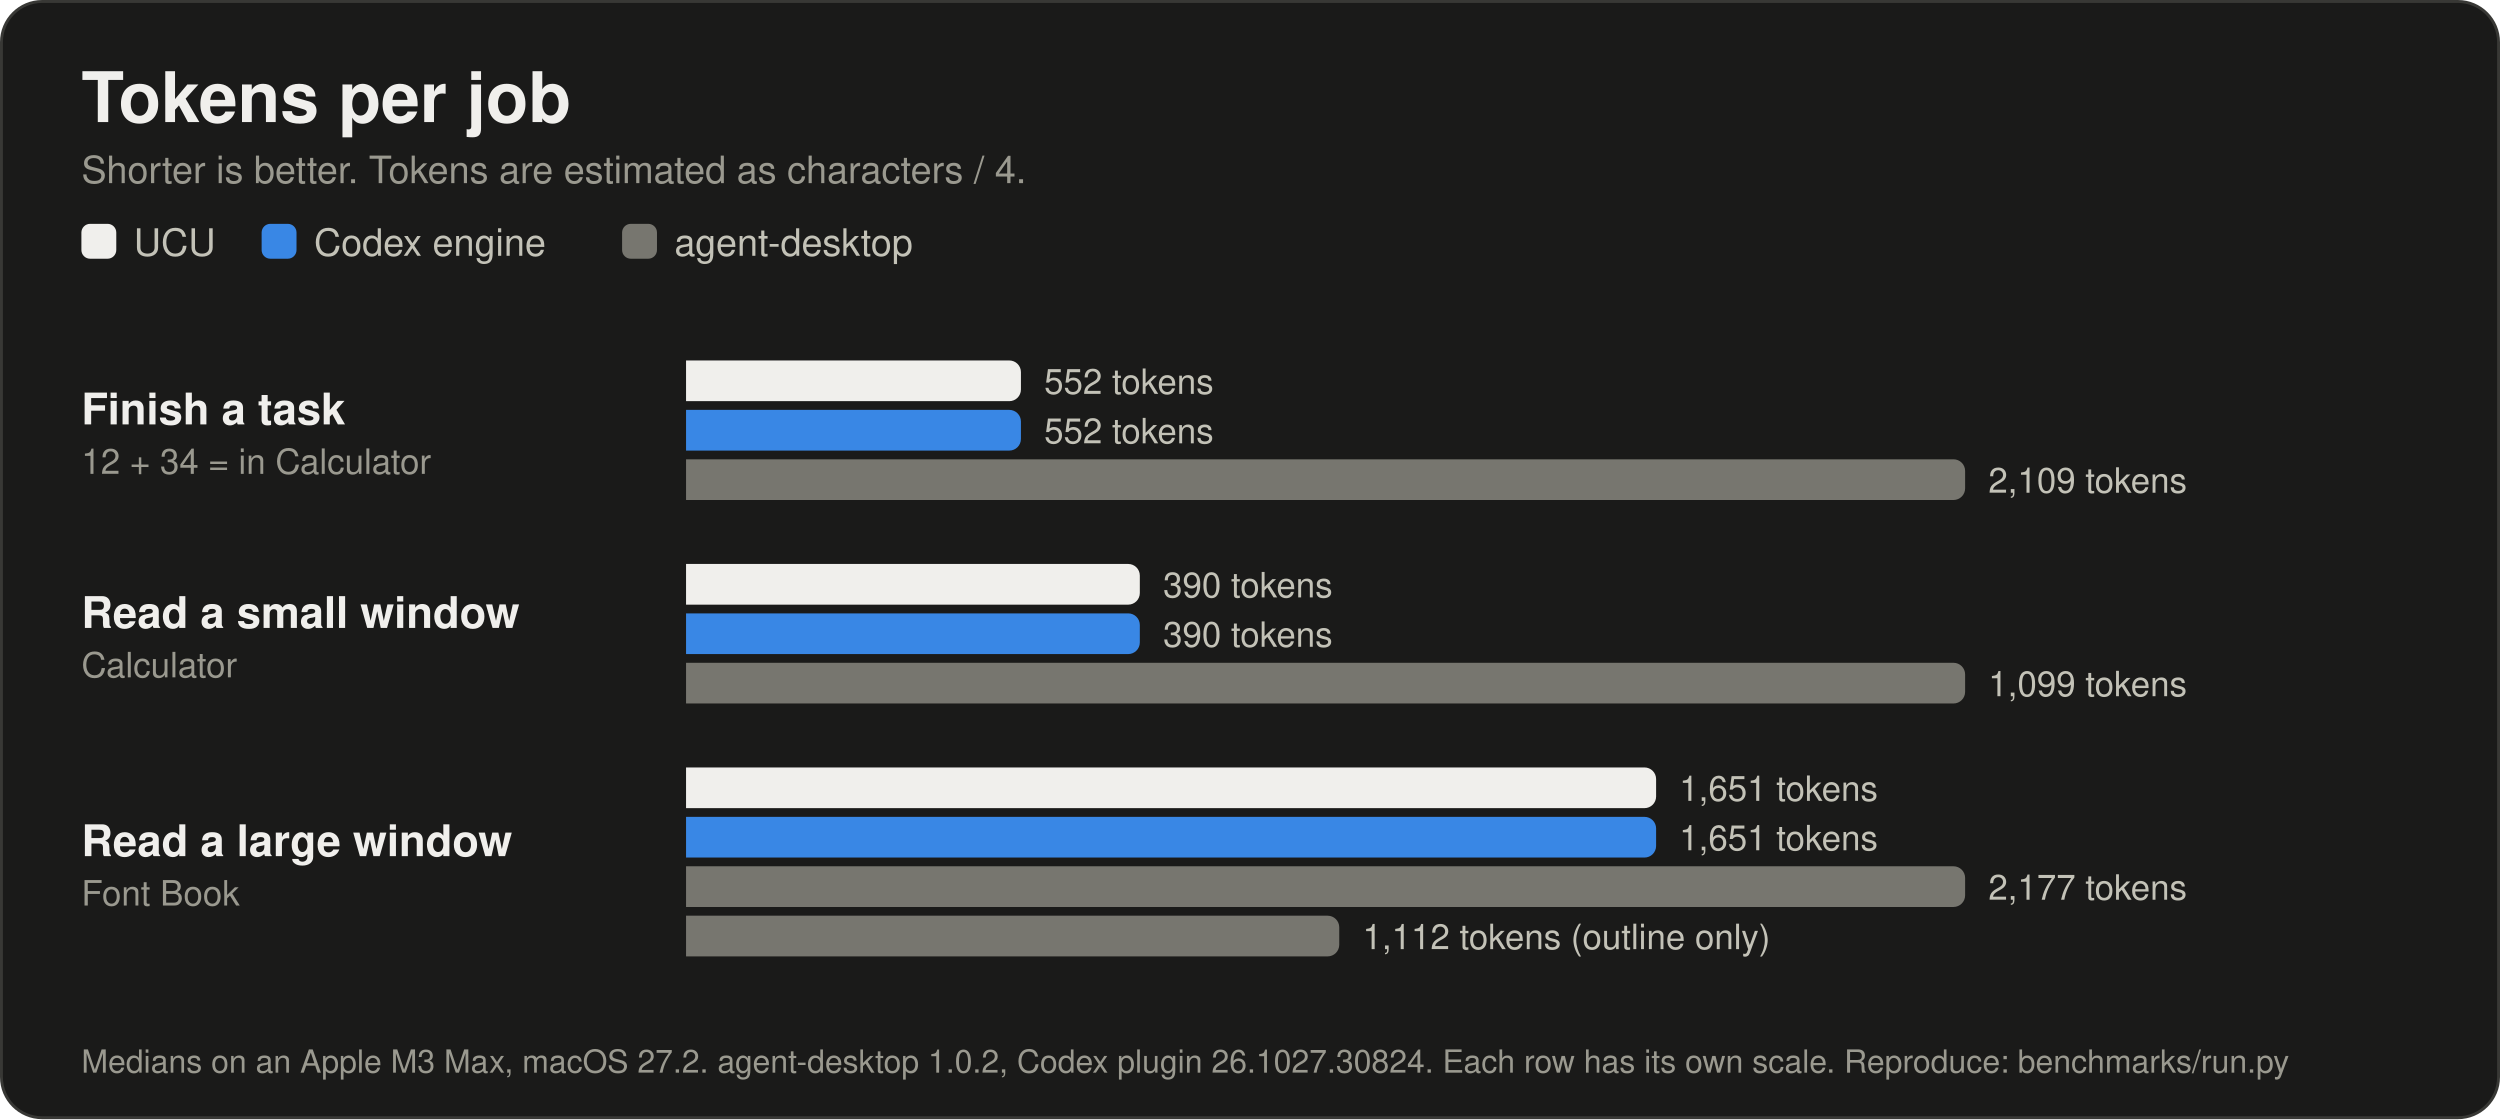
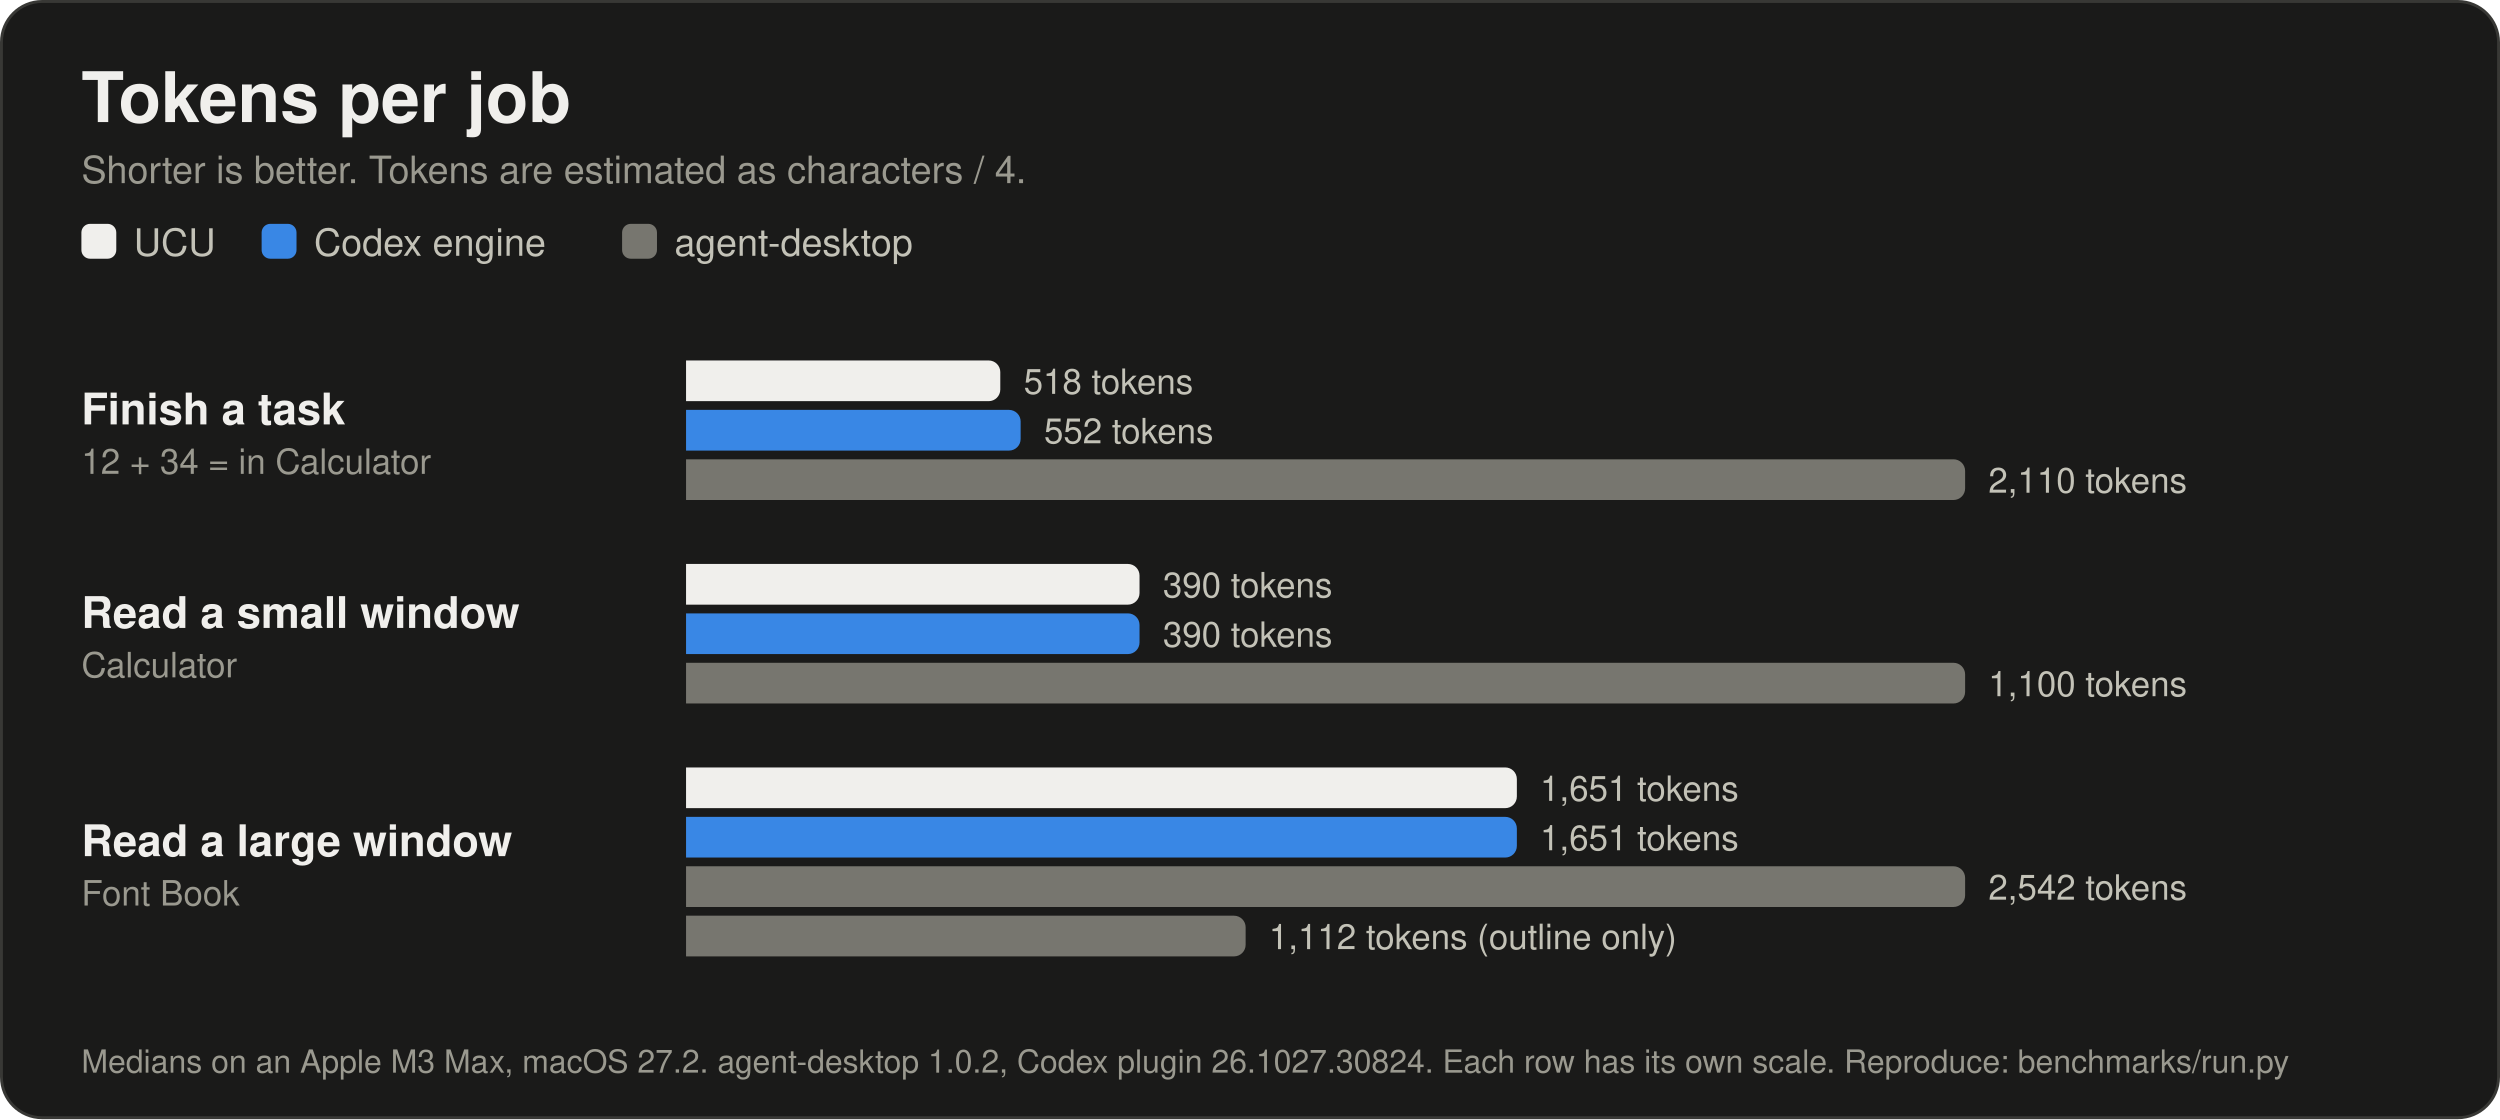
<svg xmlns="http://www.w3.org/2000/svg" viewBox="0 0 860 385" width="860" height="385" font-family="-apple-system, BlinkMacSystemFont, 'Segoe UI', Helvetica, Arial, sans-serif" role="img" aria-label="Tokens per job">
  <rect x="0.5" y="0.5" width="859" height="384" rx="14" fill="#1a1a19" stroke="#383835" />
  <text x="28" y="42" fill="#f0efec" font-size="24" font-weight="700" text-anchor="start">Tokens per job</text>
  <text x="28" y="63" fill="#9a998f" font-size="13" font-weight="400" text-anchor="start">Shorter is better. Tokens are estimated as characters / 4.</text>
  <rect x="28" y="77" width="12" height="12" rx="3" fill="#f0efec" />
  <text x="46" y="88" fill="#c3c2b7" font-size="13" font-weight="400" text-anchor="start">UCU</text>
  <rect x="90" y="77" width="12" height="12" rx="3" fill="#3987e5" />
  <text x="108" y="88" fill="#c3c2b7" font-size="13" font-weight="400" text-anchor="start">Codex engine</text>
  <rect x="214" y="77" width="12" height="12" rx="3" fill="#77766f" />
  <text x="232" y="88" fill="#c3c2b7" font-size="13" font-weight="400" text-anchor="start">agent-desktop</text>
  <text x="28" y="146.0" fill="#f0efec" font-size="15" font-weight="600" text-anchor="start">Finish a task</text>
  <text x="28" y="163.0" fill="#9a998f" font-size="12" font-weight="400" text-anchor="start">12 + 34 = in Calculator</text>
-   <path d="M236 124h111.2a4 4 0 0 1 4 4v6a4 4 0 0 1 -4 4h-111.2z" fill="#f0efec" />
-   <text x="359.18" y="135.5" fill="#c3c2b7" font-size="12" font-weight="400" text-anchor="start">552 tokens</text>
-   <path d="M236 141h111.2a4 4 0 0 1 4 4v6a4 4 0 0 1 -4 4h-111.2z" fill="#3987e5" />
-   <text x="359.18" y="152.5" fill="#c3c2b7" font-size="12" font-weight="400" text-anchor="start">552 tokens</text>
+   <path d="M236 124h104.1a4 4 0 0 1 4 4v6a4 4 0 0 1 -4 4h-104.1z" fill="#f0efec" />
+   <text x="352.139" y="135.5" fill="#c3c2b7" font-size="12" font-weight="400" text-anchor="start">518 tokens</text>
+   <path d="M236 141h111.1a4 4 0 0 1 4 4v6a4 4 0 0 1 -4 4h-111.1z" fill="#3987e5" />
+   <text x="359.125" y="152.5" fill="#c3c2b7" font-size="12" font-weight="400" text-anchor="start">552 tokens</text>
  <path d="M236 158h436.0a4 4 0 0 1 4 4v6a4 4 0 0 1 -4 4h-436.0z" fill="#77766f" />
-   <text x="684.0" y="169.5" fill="#c3c2b7" font-size="12" font-weight="400" text-anchor="start">2,109 tokens</text>
+   <text x="684.0" y="169.5" fill="#c3c2b7" font-size="12" font-weight="400" text-anchor="start">2,110 tokens</text>
  <text x="28" y="216.0" fill="#f0efec" font-size="15" font-weight="600" text-anchor="start">Read a small window</text>
  <text x="28" y="233.0" fill="#9a998f" font-size="12" font-weight="400" text-anchor="start">Calculator</text>
-   <path d="M236 194h152.1a4 4 0 0 1 4 4v6a4 4 0 0 1 -4 4h-152.1z" fill="#f0efec" />
-   <text x="400.106" y="205.5" fill="#c3c2b7" font-size="12" font-weight="400" text-anchor="start">390 tokens</text>
-   <path d="M236 211h152.1a4 4 0 0 1 4 4v6a4 4 0 0 1 -4 4h-152.1z" fill="#3987e5" />
-   <text x="400.106" y="222.5" fill="#c3c2b7" font-size="12" font-weight="400" text-anchor="start">390 tokens</text>
+   <path d="M236 194h152.0a4 4 0 0 1 4 4v6a4 4 0 0 1 -4 4h-152.0z" fill="#f0efec" />
+   <text x="400.035" y="205.5" fill="#c3c2b7" font-size="12" font-weight="400" text-anchor="start">390 tokens</text>
+   <path d="M236 211h152.0a4 4 0 0 1 4 4v6a4 4 0 0 1 -4 4h-152.0z" fill="#3987e5" />
+   <text x="400.035" y="222.5" fill="#c3c2b7" font-size="12" font-weight="400" text-anchor="start">390 tokens</text>
  <path d="M236 228h436.0a4 4 0 0 1 4 4v6a4 4 0 0 1 -4 4h-436.0z" fill="#77766f" />
-   <text x="684.0" y="239.5" fill="#c3c2b7" font-size="12" font-weight="400" text-anchor="start">1,099 tokens</text>
+   <text x="684.0" y="239.5" fill="#c3c2b7" font-size="12" font-weight="400" text-anchor="start">1,100 tokens</text>
  <text x="28" y="294.5" fill="#f0efec" font-size="15" font-weight="600" text-anchor="start">Read a large window</text>
  <text x="28" y="311.5" fill="#9a998f" font-size="12" font-weight="400" text-anchor="start">Font Book</text>
-   <path d="M236 264h329.7a4 4 0 0 1 4 4v6a4 4 0 0 1 -4 4h-329.7z" fill="#f0efec" />
-   <text x="577.676" y="275.5" fill="#c3c2b7" font-size="12" font-weight="400" text-anchor="start">1,651 tokens</text>
-   <path d="M236 281h329.7a4 4 0 0 1 4 4v6a4 4 0 0 1 -4 4h-329.7z" fill="#3987e5" />
-   <text x="577.676" y="292.5" fill="#c3c2b7" font-size="12" font-weight="400" text-anchor="start">1,651 tokens</text>
+   <path d="M236 264h281.8a4 4 0 0 1 4 4v6a4 4 0 0 1 -4 4h-281.8z" fill="#f0efec" />
+   <text x="529.788" y="275.5" fill="#c3c2b7" font-size="12" font-weight="400" text-anchor="start">1,651 tokens</text>
+   <path d="M236 281h281.8a4 4 0 0 1 4 4v6a4 4 0 0 1 -4 4h-281.8z" fill="#3987e5" />
+   <text x="529.788" y="292.5" fill="#c3c2b7" font-size="12" font-weight="400" text-anchor="start">1,651 tokens</text>
  <path d="M236 298h436.0a4 4 0 0 1 4 4v6a4 4 0 0 1 -4 4h-436.0z" fill="#77766f" />
-   <text x="684.0" y="309.5" fill="#c3c2b7" font-size="12" font-weight="400" text-anchor="start">2,177 tokens</text>
-   <path d="M236 315h220.7a4 4 0 0 1 4 4v6a4 4 0 0 1 -4 4h-220.7z" fill="#77766f" />
-   <text x="468.725" y="326.5" fill="#c3c2b7" font-size="12" font-weight="400" text-anchor="start">1,112 tokens (outline only)</text>
+   <text x="684.0" y="309.5" fill="#c3c2b7" font-size="12" font-weight="400" text-anchor="start">2,542 tokens</text>
+   <path d="M236 315h188.5a4 4 0 0 1 4 4v6a4 4 0 0 1 -4 4h-188.5z" fill="#77766f" />
+   <text x="436.516" y="326.5" fill="#c3c2b7" font-size="12" font-weight="400" text-anchor="start">1,112 tokens (outline only)</text>
  <text x="28" y="369" fill="#9a998f" font-size="11" font-weight="400" text-anchor="start">Medians on an Apple M3 Max, macOS 27.2. agent-desktop 1.0.2, Codex plugin 26.1027.30824. Each row has its own scale. Reproduce: benchmarks/run.py</text>
</svg>
